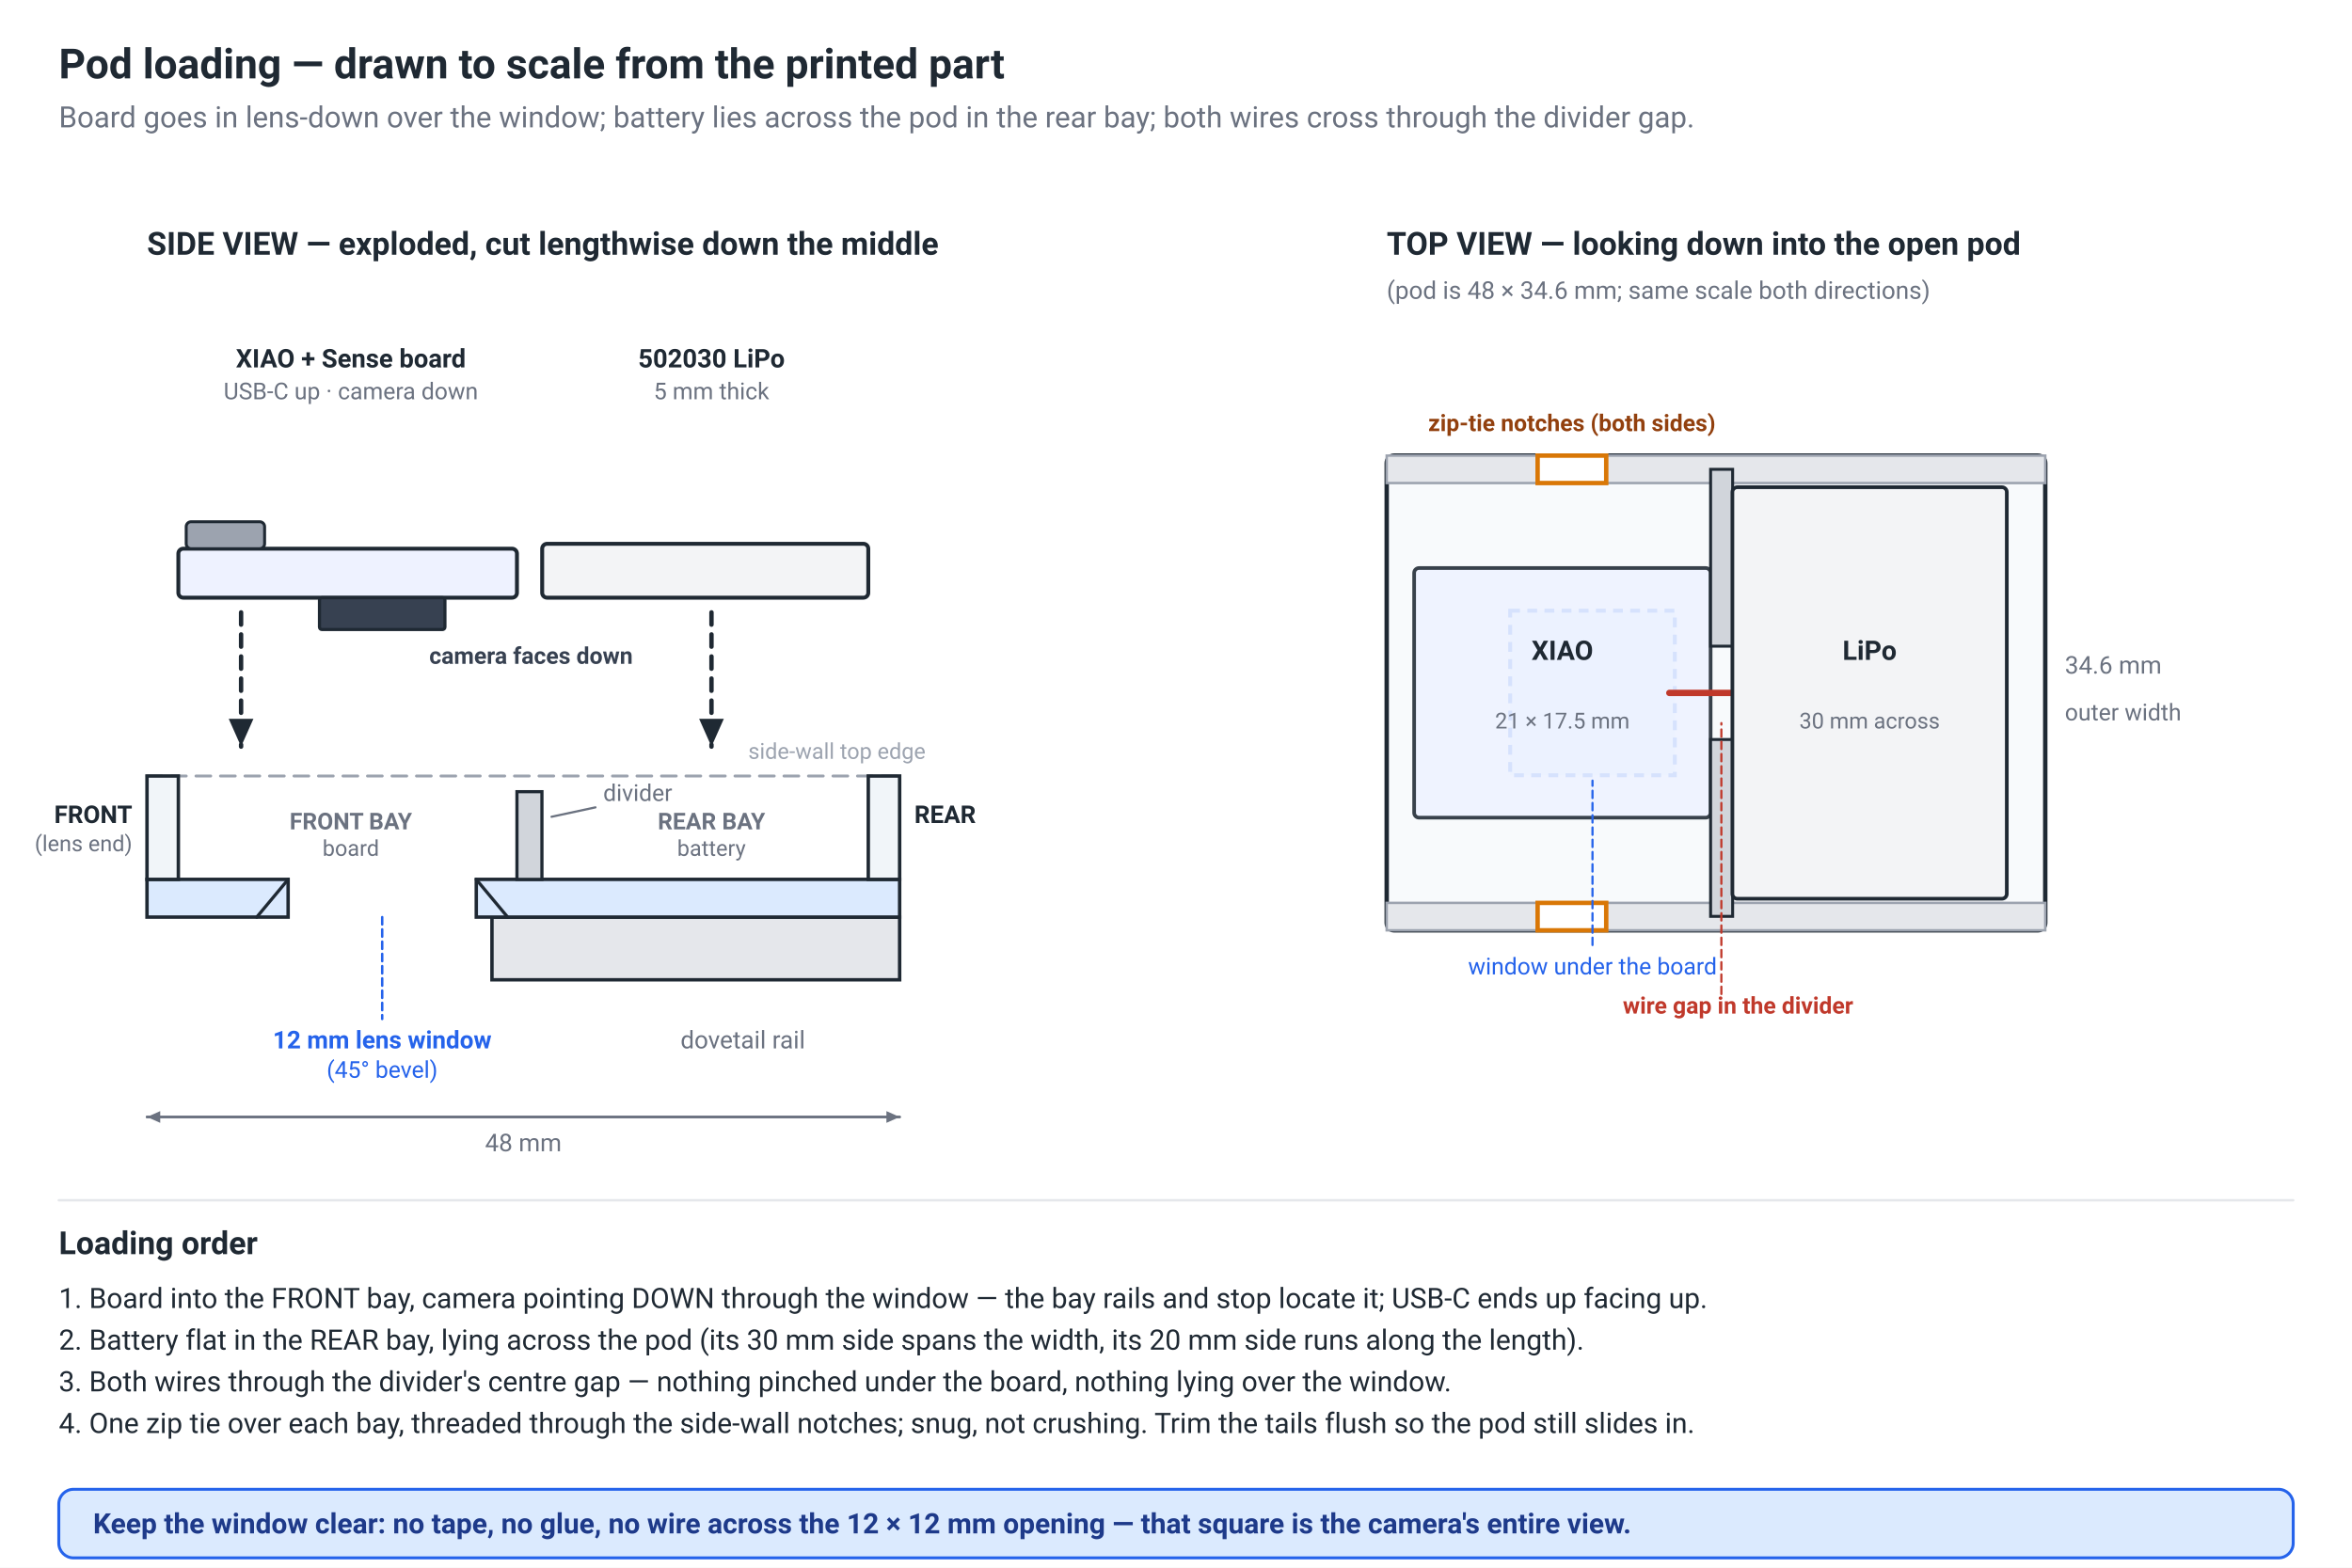
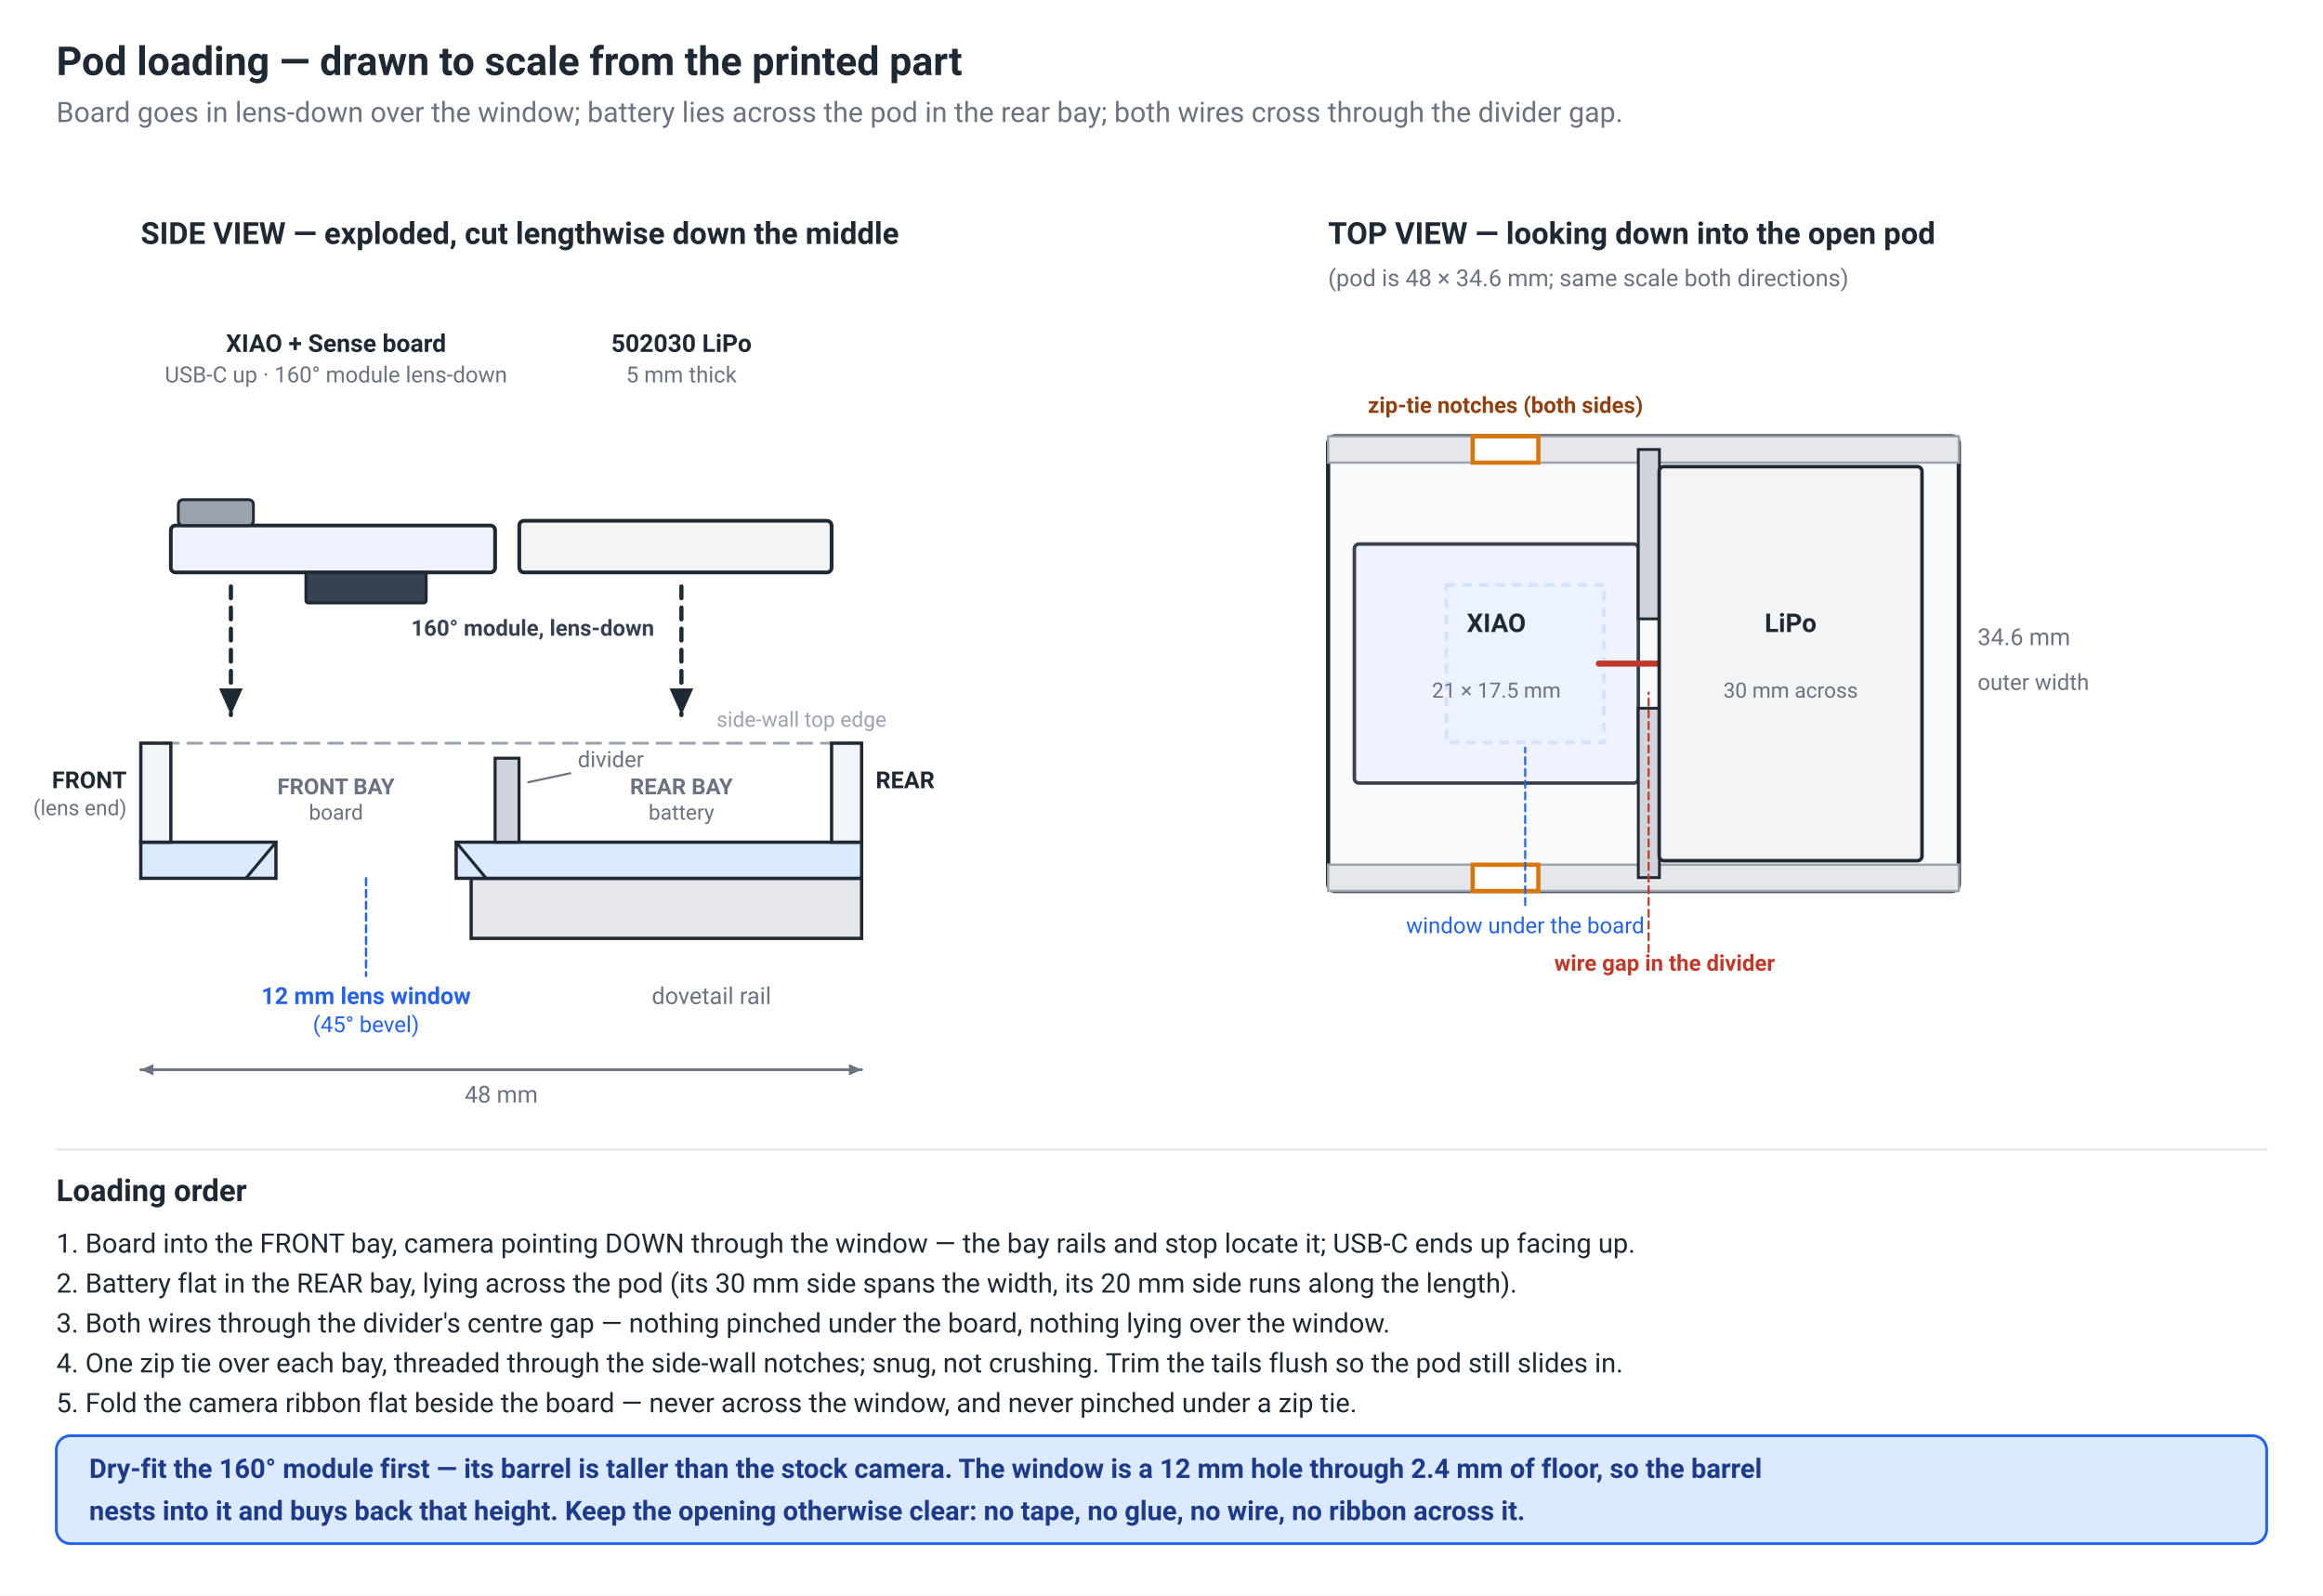
- <svg xmlns="http://www.w3.org/2000/svg" width="960" height="640" viewBox="0 0 960 640" role="img" aria-label="Pod loading — exploded side view and top view, to scale">
+ <svg xmlns="http://www.w3.org/2000/svg" width="990" height="680" viewBox="0 0 990 680" role="img" aria-label="Pod loading — exploded side view and top view, to scale">
  <defs>
    <marker id="arrow" viewBox="0 0 10 10" refX="9" refY="5" markerWidth="7" markerHeight="7" orient="auto-start-reverse">
      <path d="M0,1 L9,5 L0,9 z" fill="#1f2933" />
    </marker>
    <marker id="arrowR" viewBox="0 0 10 10" refX="9" refY="5" markerWidth="7" markerHeight="7" orient="auto-start-reverse">
      <path d="M0,1 L9,5 L0,9 z" fill="#c0392b" />
    </marker>
    <marker id="arrowM" viewBox="0 0 10 10" refX="9" refY="5" markerWidth="6" markerHeight="6" orient="auto-start-reverse">
      <path d="M0,1 L9,5 L0,9 z" fill="#6b7280" />
    </marker>
    <marker id="arrowG" viewBox="0 0 10 10" refX="9" refY="5" markerWidth="7" markerHeight="7" orient="auto-start-reverse">
      <path d="M0,1 L9,5 L0,9 z" fill="#15803d" />
    </marker>
    <pattern id="hatch" width="6" height="6" patternTransform="rotate(45)" patternUnits="userSpaceOnUse">
      <line x1="0" y1="0" x2="0" y2="6" stroke="#9ca3af" stroke-width="2.5" />
    </pattern>
  </defs>
-   <rect width="960" height="640" fill="#ffffff" />
+   <rect width="990" height="680" fill="#ffffff" />
  <text x="24.0" y="32.0" font-family="ui-sans-serif, 'Segoe UI', Roboto, Helvetica, Arial, sans-serif" font-size="17" fill="#1f2933" text-anchor="start" font-weight="700">Pod loading — drawn to scale from the printed part</text>
  <text x="24.0" y="52.0" font-family="ui-sans-serif, 'Segoe UI', Roboto, Helvetica, Arial, sans-serif" font-size="12" fill="#6b7280" text-anchor="start" font-weight="400">Board goes in lens-down over the window; battery lies across the pod in the rear bay; both wires cross through the divider gap.</text>
  <text x="60.0" y="104.0" font-family="ui-sans-serif, 'Segoe UI', Roboto, Helvetica, Arial, sans-serif" font-size="13" fill="#1f2933" text-anchor="start" font-weight="700">SIDE VIEW — exploded, cut lengthwise down the middle</text>
  <text x="143.2" y="150.0" font-family="ui-sans-serif, 'Segoe UI', Roboto, Helvetica, Arial, sans-serif" font-size="10.5" fill="#1f2933" text-anchor="middle" font-weight="700">XIAO + Sense board</text>
-   <text x="143.2" y="163.0" font-family="ui-sans-serif, 'Segoe UI', Roboto, Helvetica, Arial, sans-serif" font-size="9.5" fill="#6b7280" text-anchor="middle" font-weight="400">USB-C up · camera down</text>
+   <text x="143.2" y="163.0" font-family="ui-sans-serif, 'Segoe UI', Roboto, Helvetica, Arial, sans-serif" font-size="9.5" fill="#6b7280" text-anchor="middle" font-weight="400">USB-C up · 160° module lens-down</text>
  <text x="290.4" y="150.0" font-family="ui-sans-serif, 'Segoe UI', Roboto, Helvetica, Arial, sans-serif" font-size="10.5" fill="#1f2933" text-anchor="middle" font-weight="700">502030 LiPo</text>
  <text x="290.4" y="163.0" font-family="ui-sans-serif, 'Segoe UI', Roboto, Helvetica, Arial, sans-serif" font-size="9.5" fill="#6b7280" text-anchor="middle" font-weight="400">5 mm thick</text>
  <rect x="72.8" y="224.0" width="138.2" height="20.0" rx="2" fill="#eef2ff" stroke="#1f2933" stroke-width="1.6" />
  <rect x="130.4" y="244.0" width="51.2" height="13.0" rx="1" fill="#374151" stroke="#1f2933" stroke-width="1.3" />
  <rect x="76.0" y="213.0" width="32.0" height="11.0" rx="2" fill="#9ca3af" stroke="#1f2933" stroke-width="1.2" />
  <rect x="221.3" y="222.0" width="133.1" height="22.0" rx="2" fill="#f3f4f6" stroke="#1f2933" stroke-width="1.6" />
-   <text x="175.2" y="271.0" font-family="ui-sans-serif, 'Segoe UI', Roboto, Helvetica, Arial, sans-serif" font-size="9.5" fill="#374151" text-anchor="start" font-weight="700">camera faces down</text>
+   <text x="175.2" y="271.0" font-family="ui-sans-serif, 'Segoe UI', Roboto, Helvetica, Arial, sans-serif" font-size="9.5" fill="#374151" text-anchor="start" font-weight="700">160° module, lens-down</text>
  <line x1="98.4" y1="250.0" x2="98.4" y2="304.8" stroke="#1f2933" stroke-width="1.8" stroke-linecap="round" stroke-dasharray="5 4" marker-end="url(#arrow)" />
  <line x1="290.4" y1="250.0" x2="290.4" y2="304.8" stroke="#1f2933" stroke-width="1.8" stroke-linecap="round" stroke-dasharray="5 4" marker-end="url(#arrow)" />
  <line x1="60.0" y1="316.8" x2="367.2" y2="316.8" stroke="#9ca3af" stroke-width="1.2" stroke-linecap="round" stroke-dasharray="6 4" />
  <text x="341.6" y="309.8" font-family="ui-sans-serif, 'Segoe UI', Roboto, Helvetica, Arial, sans-serif" font-size="9" fill="#9ca3af" text-anchor="middle" font-weight="400">side-wall top edge</text>
  <rect x="200.8" y="374.4" width="166.4" height="25.6" rx="0" fill="#e5e7eb" stroke="#1f2933" stroke-width="1.4" />
  <rect x="60.0" y="359.0" width="57.6" height="15.4" rx="0" fill="#dbeafe" stroke="#1f2933" stroke-width="1.4" />
  <rect x="194.4" y="359.0" width="172.8" height="15.4" rx="0" fill="#dbeafe" stroke="#1f2933" stroke-width="1.4" />
  <path d="M117.6,359.04 L104.8,374.4" fill="none" stroke="#1f2933" stroke-width="1.3" stroke-linecap="round" stroke-linejoin="round" />
  <path d="M194.4,359.04 L207.2,374.4" fill="none" stroke="#1f2933" stroke-width="1.3" stroke-linecap="round" stroke-linejoin="round" />
  <rect x="60.0" y="316.8" width="12.8" height="42.2" rx="0" fill="#f1f5f9" stroke="#1f2933" stroke-width="1.4" />
  <rect x="354.4" y="316.8" width="12.8" height="42.2" rx="0" fill="#f1f5f9" stroke="#1f2933" stroke-width="1.4" />
  <rect x="211.0" y="323.2" width="10.2" height="35.8" rx="0" fill="#d1d5db" stroke="#1f2933" stroke-width="1.3" />
  <text x="143.2" y="338.6" font-family="ui-sans-serif, 'Segoe UI', Roboto, Helvetica, Arial, sans-serif" font-size="9.5" fill="#6b7280" text-anchor="middle" font-weight="700">FRONT BAY</text>
  <text x="143.2" y="349.4" font-family="ui-sans-serif, 'Segoe UI', Roboto, Helvetica, Arial, sans-serif" font-size="9" fill="#6b7280" text-anchor="middle" font-weight="400">board</text>
  <text x="290.4" y="338.6" font-family="ui-sans-serif, 'Segoe UI', Roboto, Helvetica, Arial, sans-serif" font-size="9.5" fill="#6b7280" text-anchor="middle" font-weight="700">REAR BAY</text>
  <text x="290.4" y="349.4" font-family="ui-sans-serif, 'Segoe UI', Roboto, Helvetica, Arial, sans-serif" font-size="9" fill="#6b7280" text-anchor="middle" font-weight="400">battery</text>
  <text x="54.0" y="336.0" font-family="ui-sans-serif, 'Segoe UI', Roboto, Helvetica, Arial, sans-serif" font-size="10" fill="#1f2933" text-anchor="end" font-weight="700">FRONT</text>
  <text x="54.0" y="347.5" font-family="ui-sans-serif, 'Segoe UI', Roboto, Helvetica, Arial, sans-serif" font-size="9" fill="#6b7280" text-anchor="end" font-weight="400">(lens end)</text>
  <text x="373.2" y="336.0" font-family="ui-sans-serif, 'Segoe UI', Roboto, Helvetica, Arial, sans-serif" font-size="10" fill="#1f2933" text-anchor="start" font-weight="700">REAR</text>
  <text x="246.2" y="327.0" font-family="ui-sans-serif, 'Segoe UI', Roboto, Helvetica, Arial, sans-serif" font-size="9.5" fill="#6b7280" text-anchor="start" font-weight="400">divider</text>
  <path d="M243.04,329.6 L225.12,333.44" fill="none" stroke="#6b7280" stroke-width="0.9" stroke-linecap="round" stroke-linejoin="round" />
  <path d="M156.0,374.4 L156.0,416.0" fill="none" stroke="#2563eb" stroke-width="1" stroke-linecap="round" stroke-linejoin="round" stroke-dasharray="3 2" />
  <text x="156.0" y="428.0" font-family="ui-sans-serif, 'Segoe UI', Roboto, Helvetica, Arial, sans-serif" font-size="10" fill="#2563eb" text-anchor="middle" font-weight="700">12 mm lens window</text>
  <text x="156.0" y="440.0" font-family="ui-sans-serif, 'Segoe UI', Roboto, Helvetica, Arial, sans-serif" font-size="9.5" fill="#2563eb" text-anchor="middle" font-weight="400">(45° bevel)</text>
  <text x="303.2" y="428.0" font-family="ui-sans-serif, 'Segoe UI', Roboto, Helvetica, Arial, sans-serif" font-size="10" fill="#6b7280" text-anchor="middle" font-weight="400">dovetail rail</text>
  <line x1="60.0" y1="456.0" x2="367.2" y2="456.0" stroke="#6b7280" stroke-width="1" stroke-linecap="round" marker-end="url(#arrowM)" />
  <line x1="367.2" y1="456.0" x2="60.0" y2="456.0" stroke="#6b7280" stroke-width="1" stroke-linecap="round" marker-end="url(#arrowM)" />
  <text x="213.6" y="470.0" font-family="ui-sans-serif, 'Segoe UI', Roboto, Helvetica, Arial, sans-serif" font-size="10" fill="#6b7280" text-anchor="middle" font-weight="400">48 mm</text>
  <text x="566.0" y="104.0" font-family="ui-sans-serif, 'Segoe UI', Roboto, Helvetica, Arial, sans-serif" font-size="13" fill="#1f2933" text-anchor="start" font-weight="700">TOP VIEW — looking down into the open pod</text>
  <text x="566.0" y="122.0" font-family="ui-sans-serif, 'Segoe UI', Roboto, Helvetica, Arial, sans-serif" font-size="10" fill="#6b7280" text-anchor="start" font-weight="400">(pod is 48 × 34.6 mm; same scale both directions)</text>
  <rect x="566.0" y="186.0" width="268.8" height="193.8" rx="3" fill="#f8fafc" stroke="#1f2933" stroke-width="1.8" />
  <rect x="566.0" y="186.0" width="268.8" height="11.2" rx="0" fill="#e5e7eb" stroke="#9ca3af" stroke-width="1" />
  <rect x="627.6" y="186.0" width="28.0" height="11.2" rx="0" fill="#fff" stroke="#d97706" stroke-width="1.8" />
  <rect x="566.0" y="368.6" width="268.8" height="11.2" rx="0" fill="#e5e7eb" stroke="#9ca3af" stroke-width="1" />
  <rect x="627.6" y="368.6" width="28.0" height="11.2" rx="0" fill="#fff" stroke="#d97706" stroke-width="1.8" />
  <text x="641.6" y="176.0" font-family="ui-sans-serif, 'Segoe UI', Roboto, Helvetica, Arial, sans-serif" font-size="9.5" fill="#92400e" text-anchor="middle" font-weight="700">zip-tie notches (both sides)</text>
  <rect x="616.4" y="249.3" width="67.2" height="67.2" rx="0" fill="#dbeafe" stroke="#2563eb" stroke-width="1.6" stroke-dasharray="4 3" />
  <rect x="577.2" y="231.9" width="121.0" height="101.9" rx="2" fill="#eef2ff" stroke="#1f2933" stroke-width="1.5" opacity="0.88" />
  <text x="637.7" y="269.4" font-family="ui-sans-serif, 'Segoe UI', Roboto, Helvetica, Arial, sans-serif" font-size="11" fill="#1f2933" text-anchor="middle" font-weight="700">XIAO</text>
  <text x="637.7" y="297.4" font-family="ui-sans-serif, 'Segoe UI', Roboto, Helvetica, Arial, sans-serif" font-size="9" fill="#6b7280" text-anchor="middle" font-weight="400">21 × 17.5 mm</text>
  <rect x="698.2" y="191.6" width="9.0" height="72.2" rx="0" fill="#d1d5db" stroke="#1f2933" stroke-width="1.2" />
  <rect x="698.2" y="301.9" width="9.0" height="72.2" rx="0" fill="#d1d5db" stroke="#1f2933" stroke-width="1.2" />
  <path d="M681.36,282.88 L723.36,282.88" fill="none" stroke="#c0392b" stroke-width="2.6" stroke-linecap="round" stroke-linejoin="round" marker-end="url(#arrowR)" />
  <rect x="707.1" y="198.9" width="112.0" height="168.0" rx="2" fill="#f3f4f6" stroke="#1f2933" stroke-width="1.5" />
  <text x="763.1" y="269.4" font-family="ui-sans-serif, 'Segoe UI', Roboto, Helvetica, Arial, sans-serif" font-size="11" fill="#1f2933" text-anchor="middle" font-weight="700">LiPo</text>
  <text x="763.1" y="297.4" font-family="ui-sans-serif, 'Segoe UI', Roboto, Helvetica, Arial, sans-serif" font-size="9" fill="#6b7280" text-anchor="middle" font-weight="400">30 mm across</text>
  <text x="842.8" y="275.0" font-family="ui-sans-serif, 'Segoe UI', Roboto, Helvetica, Arial, sans-serif" font-size="10" fill="#6b7280" text-anchor="start" font-weight="400">34.6 mm</text>
  <text x="842.8" y="294.1" font-family="ui-sans-serif, 'Segoe UI', Roboto, Helvetica, Arial, sans-serif" font-size="9.5" fill="#6b7280" text-anchor="start" font-weight="400">outer width</text>
  <text x="650.0" y="397.8" font-family="ui-sans-serif, 'Segoe UI', Roboto, Helvetica, Arial, sans-serif" font-size="9.5" fill="#2563eb" text-anchor="middle" font-weight="400">window under the board</text>
  <line x1="650.0" y1="385.8" x2="650.0" y2="318.7" stroke="#2563eb" stroke-width="0.9" stroke-linecap="round" stroke-dasharray="3 2" />
  <text x="709.4" y="413.8" font-family="ui-sans-serif, 'Segoe UI', Roboto, Helvetica, Arial, sans-serif" font-size="9.5" fill="#c0392b" text-anchor="middle" font-weight="700">wire gap in the divider</text>
  <line x1="702.6" y1="405.8" x2="702.6" y2="295.2" stroke="#c0392b" stroke-width="0.9" stroke-linecap="round" stroke-dasharray="3 2" />
-   <line x1="24.0" y1="490.0" x2="936.0" y2="490.0" stroke="#e5e7eb" stroke-width="1" stroke-linecap="round" />
+   <line x1="24.0" y1="490.0" x2="966.0" y2="490.0" stroke="#e5e7eb" stroke-width="1" stroke-linecap="round" />
  <text x="24.0" y="512.0" font-family="ui-sans-serif, 'Segoe UI', Roboto, Helvetica, Arial, sans-serif" font-size="13" fill="#1f2933" text-anchor="start" font-weight="700">Loading order</text>
  <text x="24.0" y="534.0" font-family="ui-sans-serif, 'Segoe UI', Roboto, Helvetica, Arial, sans-serif" font-size="11.5" fill="#1f2933" text-anchor="start" font-weight="400">1.  Board into the FRONT bay, camera pointing DOWN through the window — the bay rails and stop locate it; USB-C ends up facing up.</text>
  <text x="24.0" y="551.0" font-family="ui-sans-serif, 'Segoe UI', Roboto, Helvetica, Arial, sans-serif" font-size="11.5" fill="#1f2933" text-anchor="start" font-weight="400">2.  Battery flat in the REAR bay, lying across the pod (its 30 mm side spans the width, its 20 mm side runs along the length).</text>
  <text x="24.0" y="568.0" font-family="ui-sans-serif, 'Segoe UI', Roboto, Helvetica, Arial, sans-serif" font-size="11.5" fill="#1f2933" text-anchor="start" font-weight="400">3.  Both wires through the divider's centre gap — nothing pinched under the board, nothing lying over the window.</text>
  <text x="24.0" y="585.0" font-family="ui-sans-serif, 'Segoe UI', Roboto, Helvetica, Arial, sans-serif" font-size="11.5" fill="#1f2933" text-anchor="start" font-weight="400">4.  One zip tie over each bay, threaded through the side-wall notches; snug, not crushing. Trim the tails flush so the pod still slides in.</text>
-   <rect x="24.0" y="608.0" width="912.0" height="28.0" rx="6" fill="#dbeafe" stroke="#2563eb" stroke-width="1.2" />
-   <text x="38.0" y="626.0" font-family="ui-sans-serif, 'Segoe UI', Roboto, Helvetica, Arial, sans-serif" font-size="11.5" fill="#1e3a8a" text-anchor="start" font-weight="600">Keep the window clear: no tape, no glue, no wire across the 12 × 12 mm opening — that square is the camera's entire view.</text>
+   <text x="24.0" y="602.0" font-family="ui-sans-serif, 'Segoe UI', Roboto, Helvetica, Arial, sans-serif" font-size="11.5" fill="#1f2933" text-anchor="start" font-weight="400">5.  Fold the camera ribbon flat beside the board — never across the window, and never pinched under a zip tie.</text>
+   <rect x="24.0" y="612.0" width="942.0" height="46.0" rx="6" fill="#dbeafe" stroke="#2563eb" stroke-width="1.2" />
+   <text x="38.0" y="630.0" font-family="ui-sans-serif, 'Segoe UI', Roboto, Helvetica, Arial, sans-serif" font-size="11.5" fill="#1e3a8a" text-anchor="start" font-weight="600">Dry-fit the 160° module first — its barrel is taller than the stock camera. The window is a 12 mm hole through 2.4 mm of floor, so the barrel</text>
+   <text x="38.0" y="648.0" font-family="ui-sans-serif, 'Segoe UI', Roboto, Helvetica, Arial, sans-serif" font-size="11.5" fill="#1e3a8a" text-anchor="start" font-weight="600">nests into it and buys back that height. Keep the opening otherwise clear: no tape, no glue, no wire, no ribbon across it.</text>
</svg>
